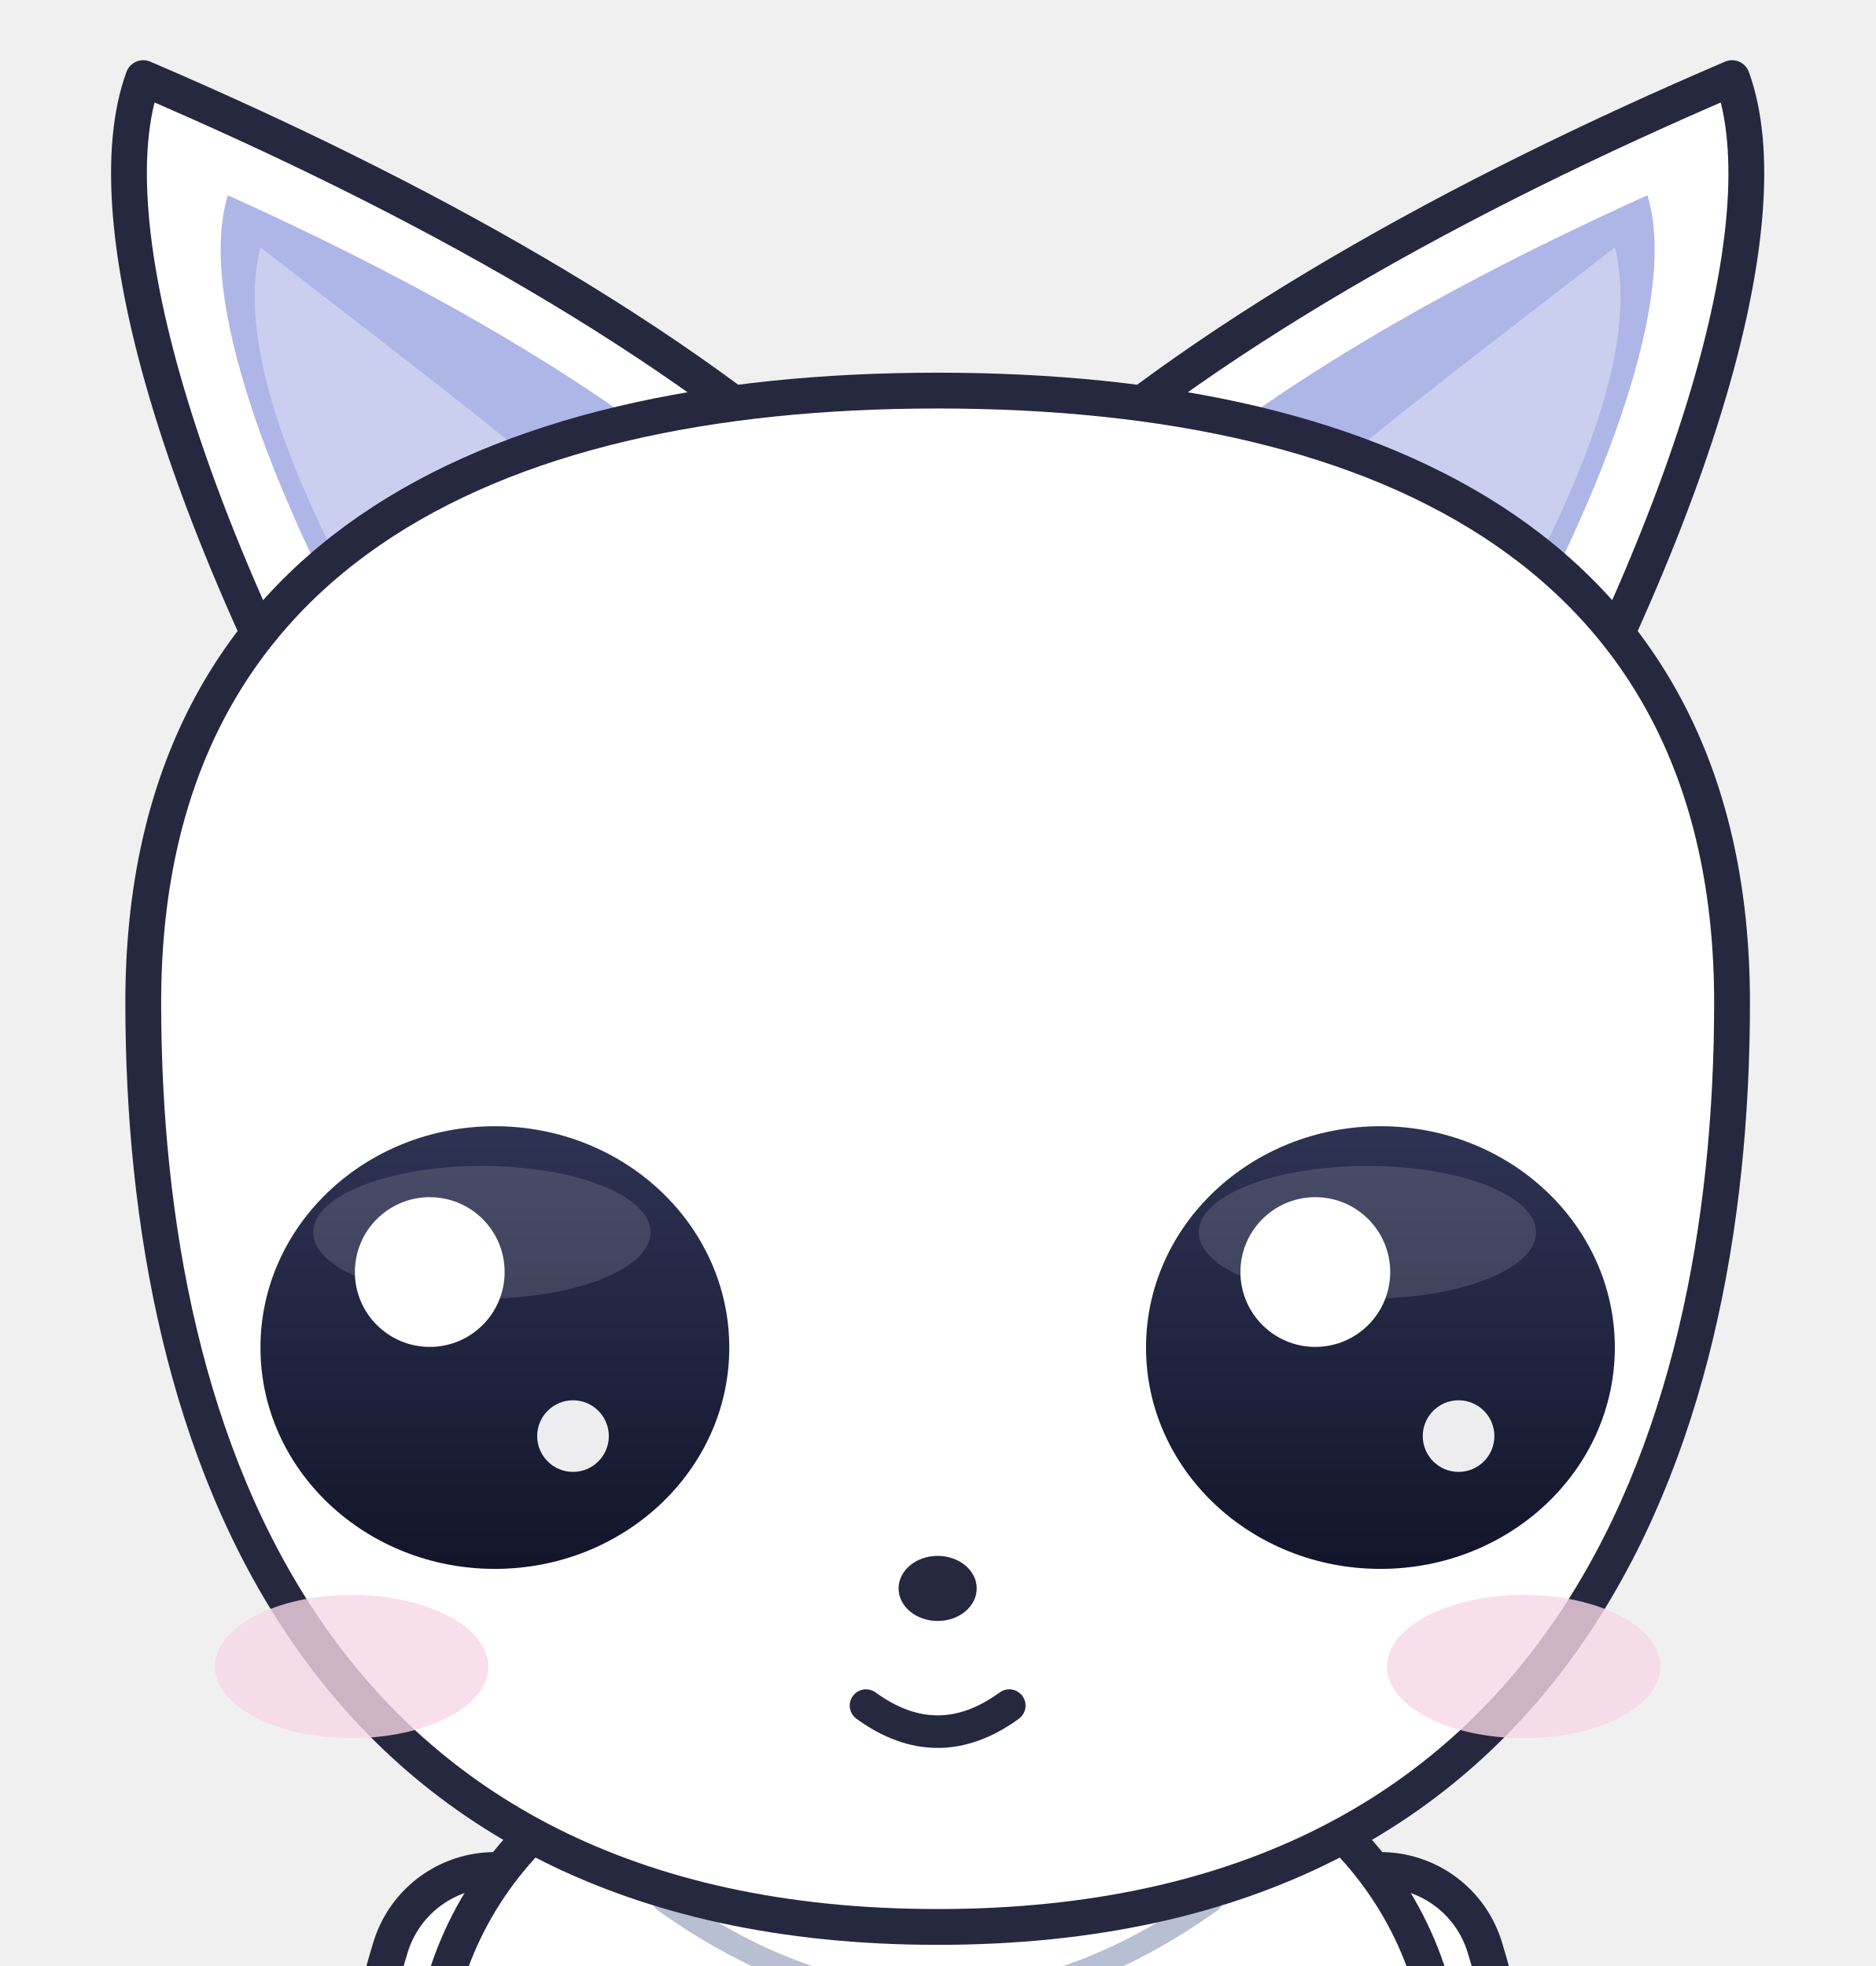
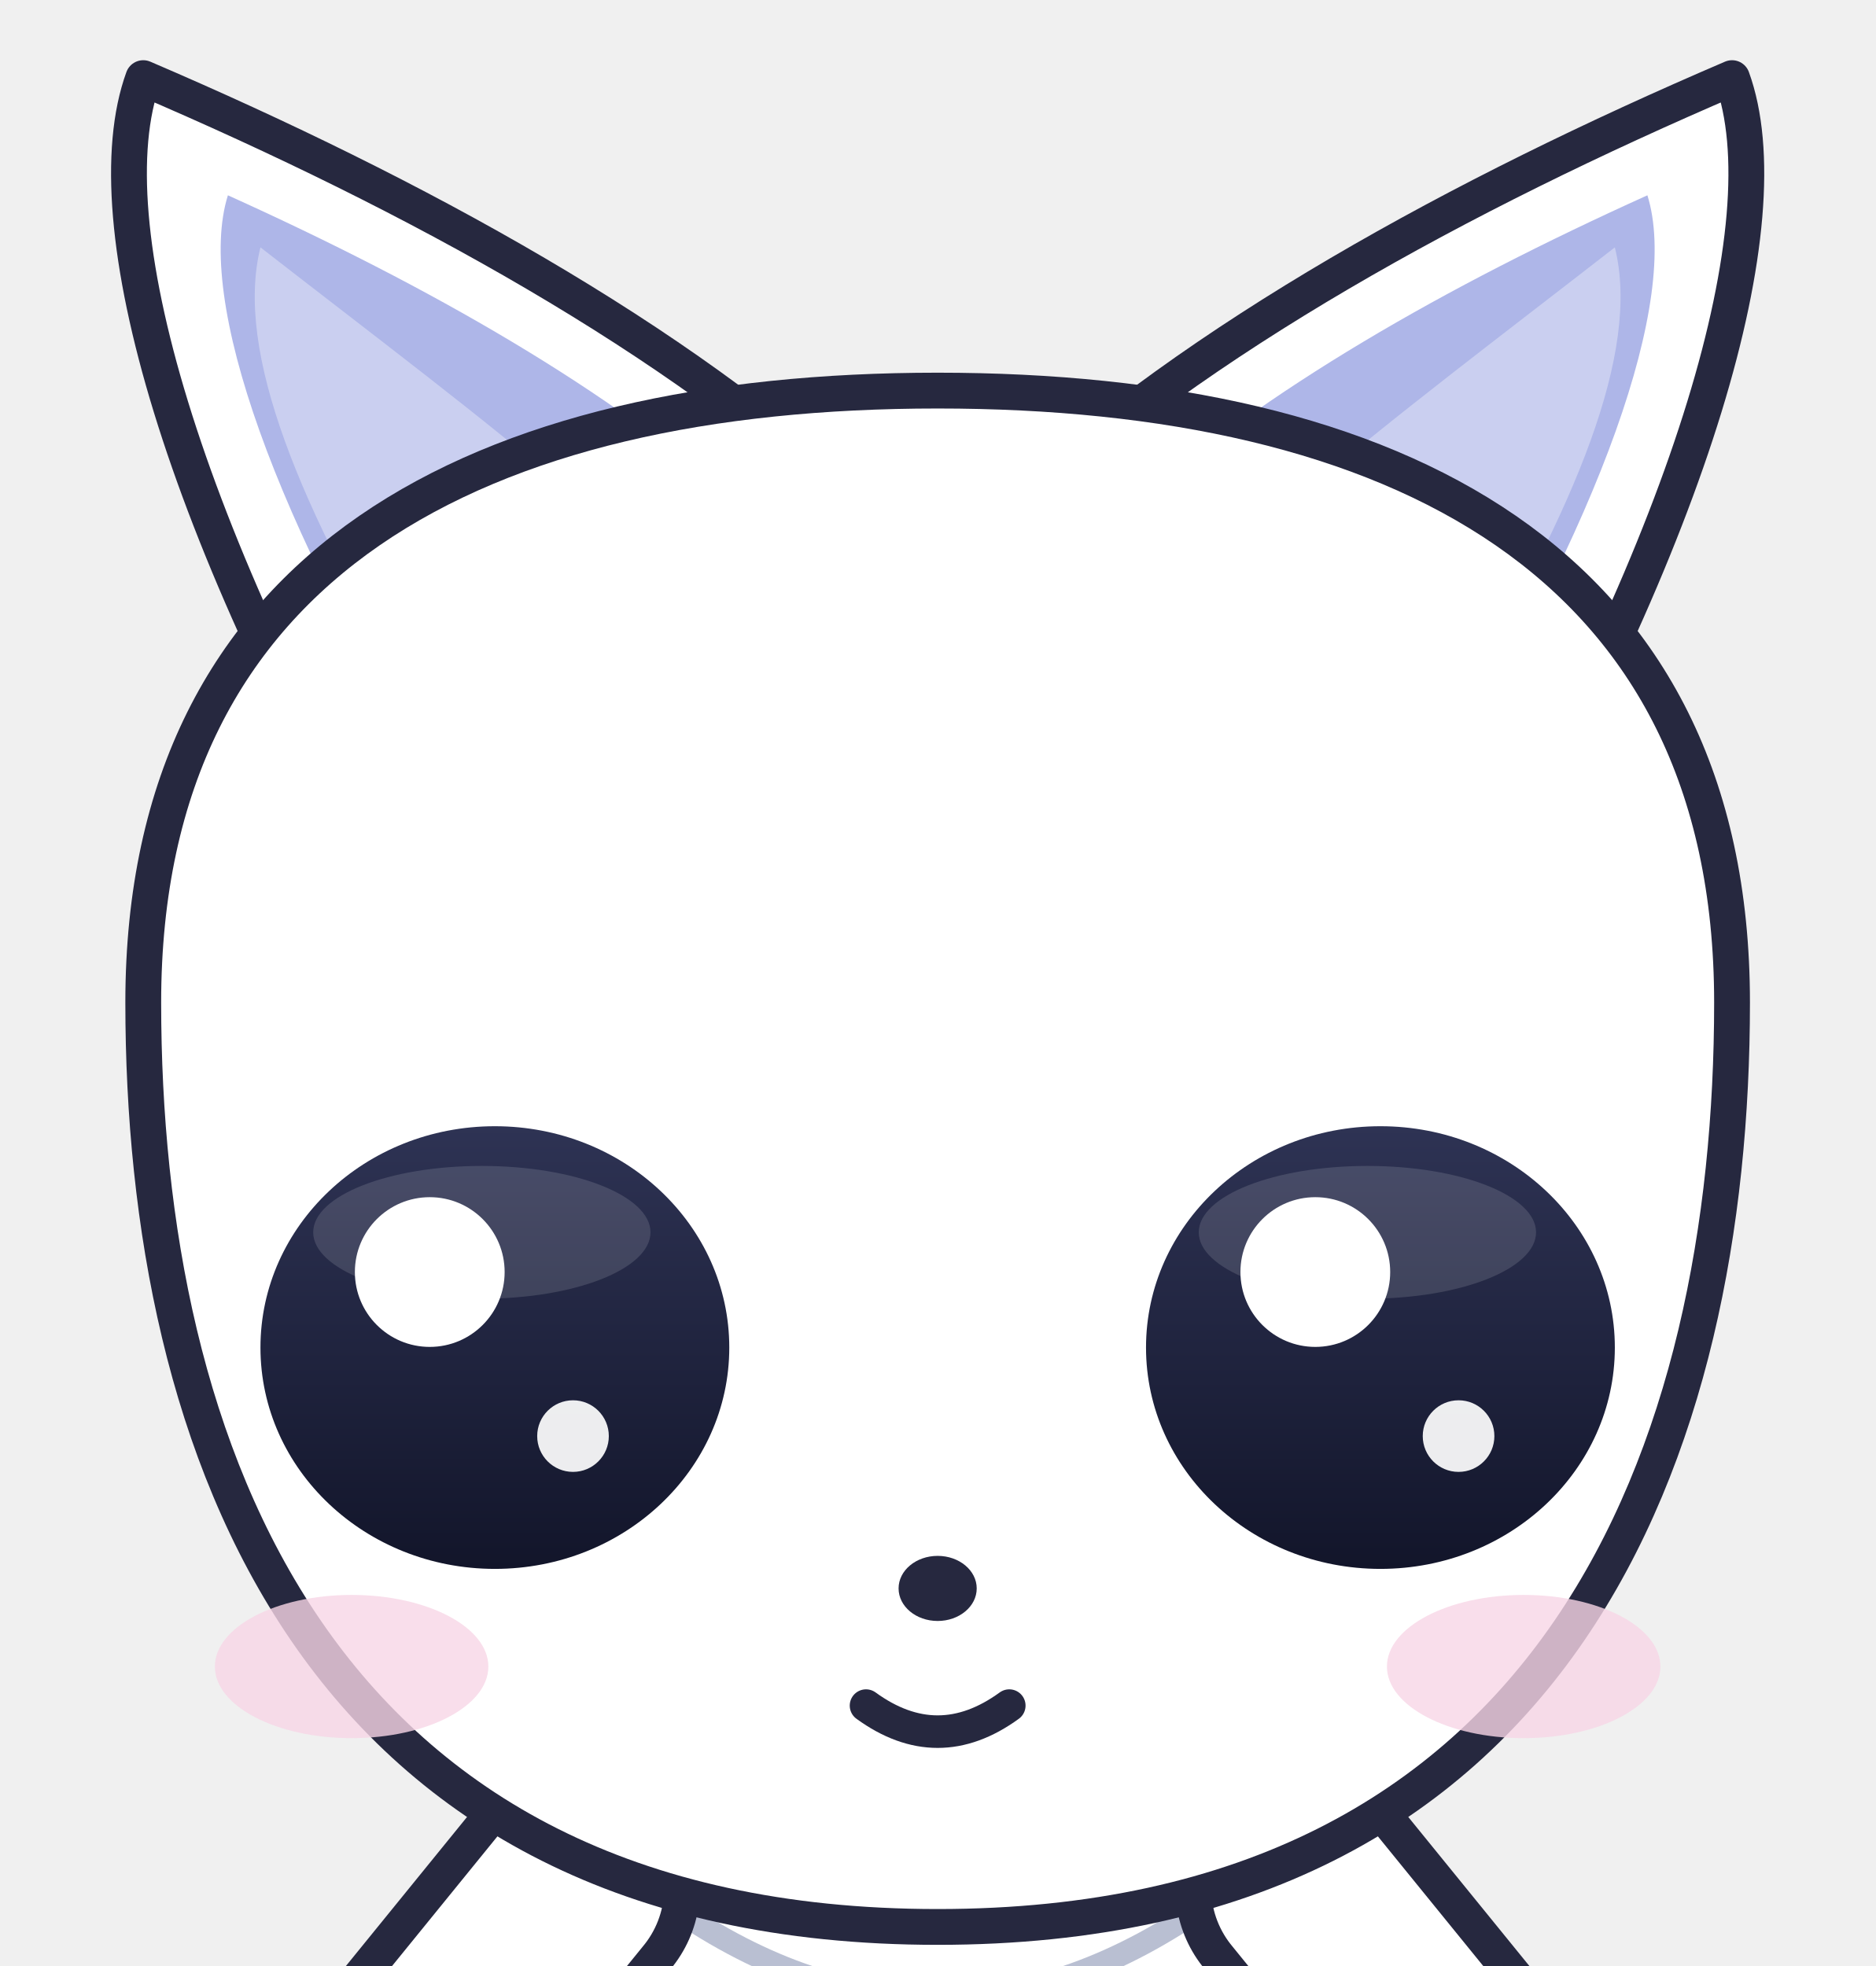
<svg xmlns="http://www.w3.org/2000/svg" viewBox="112 22 288 302" fill="none">
  <defs>
    <linearGradient id="eye" x1="0" y1="0" x2="0" y2="1">
      <stop offset="0" stop-color="#2E3354" />
      <stop offset="1" stop-color="#12152A" />
    </linearGradient>
-     <clipPath id="clipHead">
-       <path d="M134 176 C134 108 186 82 256 82 C326 82 378 108 378 176 C378 244 352 318 256 318 C160 318 134 244 134 176 Z" />
-     </clipPath>
-     <clipPath id="clipBody">
-       <rect x="178" y="288" width="156" height="118" rx="54" />
-     </clipPath>
  </defs>
  <path d="M174 162 C140 104 126 56 134 34 C176 52 216 74 244 100 C218 112 194 132 174 162 Z" fill="#FFFFFF" stroke="#26283F" stroke-width="5.5" stroke-linejoin="round" />
  <path d="M180 144 C154 102 142 68 147 52 C178 66 206 82 226 100 C206 110 192 124 180 144 Z" fill="#AEB6E8" />
  <path d="M176 130 C158 100 148 76 152 60 C170 74 186 86 200 98 Z" fill="#FFFFFF" opacity=".35" />
  <path d="M338 162 C372 104 386 56 378 34 C336 52 296 74 268 100 C294 112 318 132 338 162 Z" fill="#FFFFFF" stroke="#26283F" stroke-width="5.5" stroke-linejoin="round" />
  <path d="M332 144 C358 102 370 68 365 52 C334 66 306 82 286 100 C306 110 320 124 332 144 Z" fill="#AEB6E8" />
  <path d="M336 130 C354 100 364 76 360 60 C342 74 326 86 312 98 Z" fill="#FFFFFF" opacity=".35" />
  <path d="M312 392 C358 426 420 424 444 390 C456 372 446 352 432 357 C420 361 422 376 430 380 C410 404 358 404 306 378 Z" fill="#FFFFFF" stroke="#26283F" stroke-width="5.5" stroke-linejoin="round" />
  <ellipse cx="437" cy="370" rx="12" ry="10" fill="#AEB6E8" opacity=".5" />
  <ellipse cx="214" cy="414" rx="32" ry="17" fill="#FFFFFF" stroke="#26283F" stroke-width="5.5" />
  <path d="M197 419 Q214 427 231 419" stroke="#B9BFD2" stroke-width="3.5" stroke-linecap="round" fill="none" />
  <ellipse cx="298" cy="414" rx="32" ry="17" fill="#FFFFFF" stroke="#26283F" stroke-width="5.5" />
  <path d="M281 419 Q298 427 315 419" stroke="#B9BFD2" stroke-width="3.5" stroke-linecap="round" fill="none" />
-   <path d="M188 326 Q180 352 188 374" stroke="#26283F" stroke-width="39" stroke-linecap="round" fill="none" />
-   <path d="M188 326 Q180 352 188 374" stroke="#FFFFFF" stroke-width="28" stroke-linecap="round" fill="none" />
-   <path d="M324 326 Q332 352 324 374" stroke="#26283F" stroke-width="39" stroke-linecap="round" fill="none" />
-   <path d="M324 326 Q332 352 324 374" stroke="#FFFFFF" stroke-width="28" stroke-linecap="round" fill="none" />
-   <rect id="clipBody-anchor" x="178" y="288" width="156" height="118" rx="54" fill="#FFFFFF" stroke="#26283F" stroke-width="5.5" />
+   <rect x="178" y="288" width="156" height="118" rx="54" fill="#FFFFFF" stroke="#26283F" stroke-width="5.5" />
  <path d="M214 314 Q256 344 298 314" stroke="#B9BFD2" stroke-width="3.5" stroke-linecap="round" fill="none" />
-   <path d="M134 176 C134 108 186 82 256 82 C326 82 378 108 378 176 C378 244 352 318 256 318 C160 318 134 244 134 176 Z" fill="#FFFFFF" stroke="#26283F" stroke-width="5.5" stroke-linejoin="round" />
+   <path d="M200 312 L174 344 L190 374" fill="none" stroke="#26283F" stroke-width="39" stroke-linecap="round" stroke-linejoin="round" />
+   <path d="M200 312 L174 344 L190 374" fill="none" stroke="#FFFFFF" stroke-width="28" stroke-linecap="round" stroke-linejoin="round" />
+   <path d="M312 312 L338 344 L322 374" fill="none" stroke="#26283F" stroke-width="39" stroke-linecap="round" stroke-linejoin="round" />
+   <path d="M312 312 L338 344 L322 374" fill="none" stroke="#FFFFFF" stroke-width="28" stroke-linecap="round" stroke-linejoin="round" />
+   <path id="head-anchor" d="M134 176 C134 108 186 82 256 82 C326 82 378 108 378 176 C378 244 352 318 256 318 C160 318 134 244 134 176 Z" fill="#FFFFFF" stroke="#26283F" stroke-width="5.5" stroke-linejoin="round" />
  <ellipse cx="188" cy="229" rx="36" ry="34" fill="url(#eye)" />
  <ellipse cx="186" cy="211.3" rx="25.9" ry="10.2" fill="#FFFFFF" opacity=".13" />
  <circle cx="178" cy="217.4" r="11.5" fill="#FFFFFF" />
  <circle cx="200" cy="242.6" r="5.5" fill="#FFFFFF" opacity=".92" />
  <ellipse cx="324" cy="229" rx="36" ry="34" fill="url(#eye)" />
  <ellipse cx="322" cy="211.3" rx="25.9" ry="10.2" fill="#FFFFFF" opacity=".13" />
  <circle cx="314" cy="217.4" r="11.5" fill="#FFFFFF" />
  <circle cx="336" cy="242.6" r="5.5" fill="#FFFFFF" opacity=".92" />
  <ellipse cx="166" cy="278" rx="21" ry="11" fill="#F7D6E6" opacity=".8" />
  <ellipse cx="346" cy="278" rx="21" ry="11" fill="#F7D6E6" opacity=".8" />
  <ellipse cx="256" cy="266" rx="6" ry="5" fill="#26283F" />
  <path d="M245 284 Q256 292 267 284" stroke="#26283F" stroke-width="5" stroke-linecap="round" fill="none" />
  <rect x="192" y="336" width="128" height="84" rx="16" fill="#FFFFFF" stroke="#26283F" stroke-width="5.5" />
  <rect x="210" y="382" width="18" height="24" rx="5" fill="#CDD3F0" stroke="#26283F" stroke-width="4" />
  <rect x="238" y="368" width="18" height="38" rx="5" fill="#AEB6E8" stroke="#26283F" stroke-width="4" />
  <rect x="266" y="352" width="18" height="54" rx="5" fill="#8B95D6" stroke="#26283F" stroke-width="4" />
  <path d="M212 358 L248 344 L292 352" stroke="#8B95D6" stroke-width="4.5" stroke-linecap="round" stroke-linejoin="round" fill="none" />
  <circle cx="192" cy="402" r="15" fill="#FFFFFF" stroke="#26283F" stroke-width="5.5" />
  <circle cx="320" cy="402" r="15" fill="#FFFFFF" stroke="#26283F" stroke-width="5.5" />
</svg>
